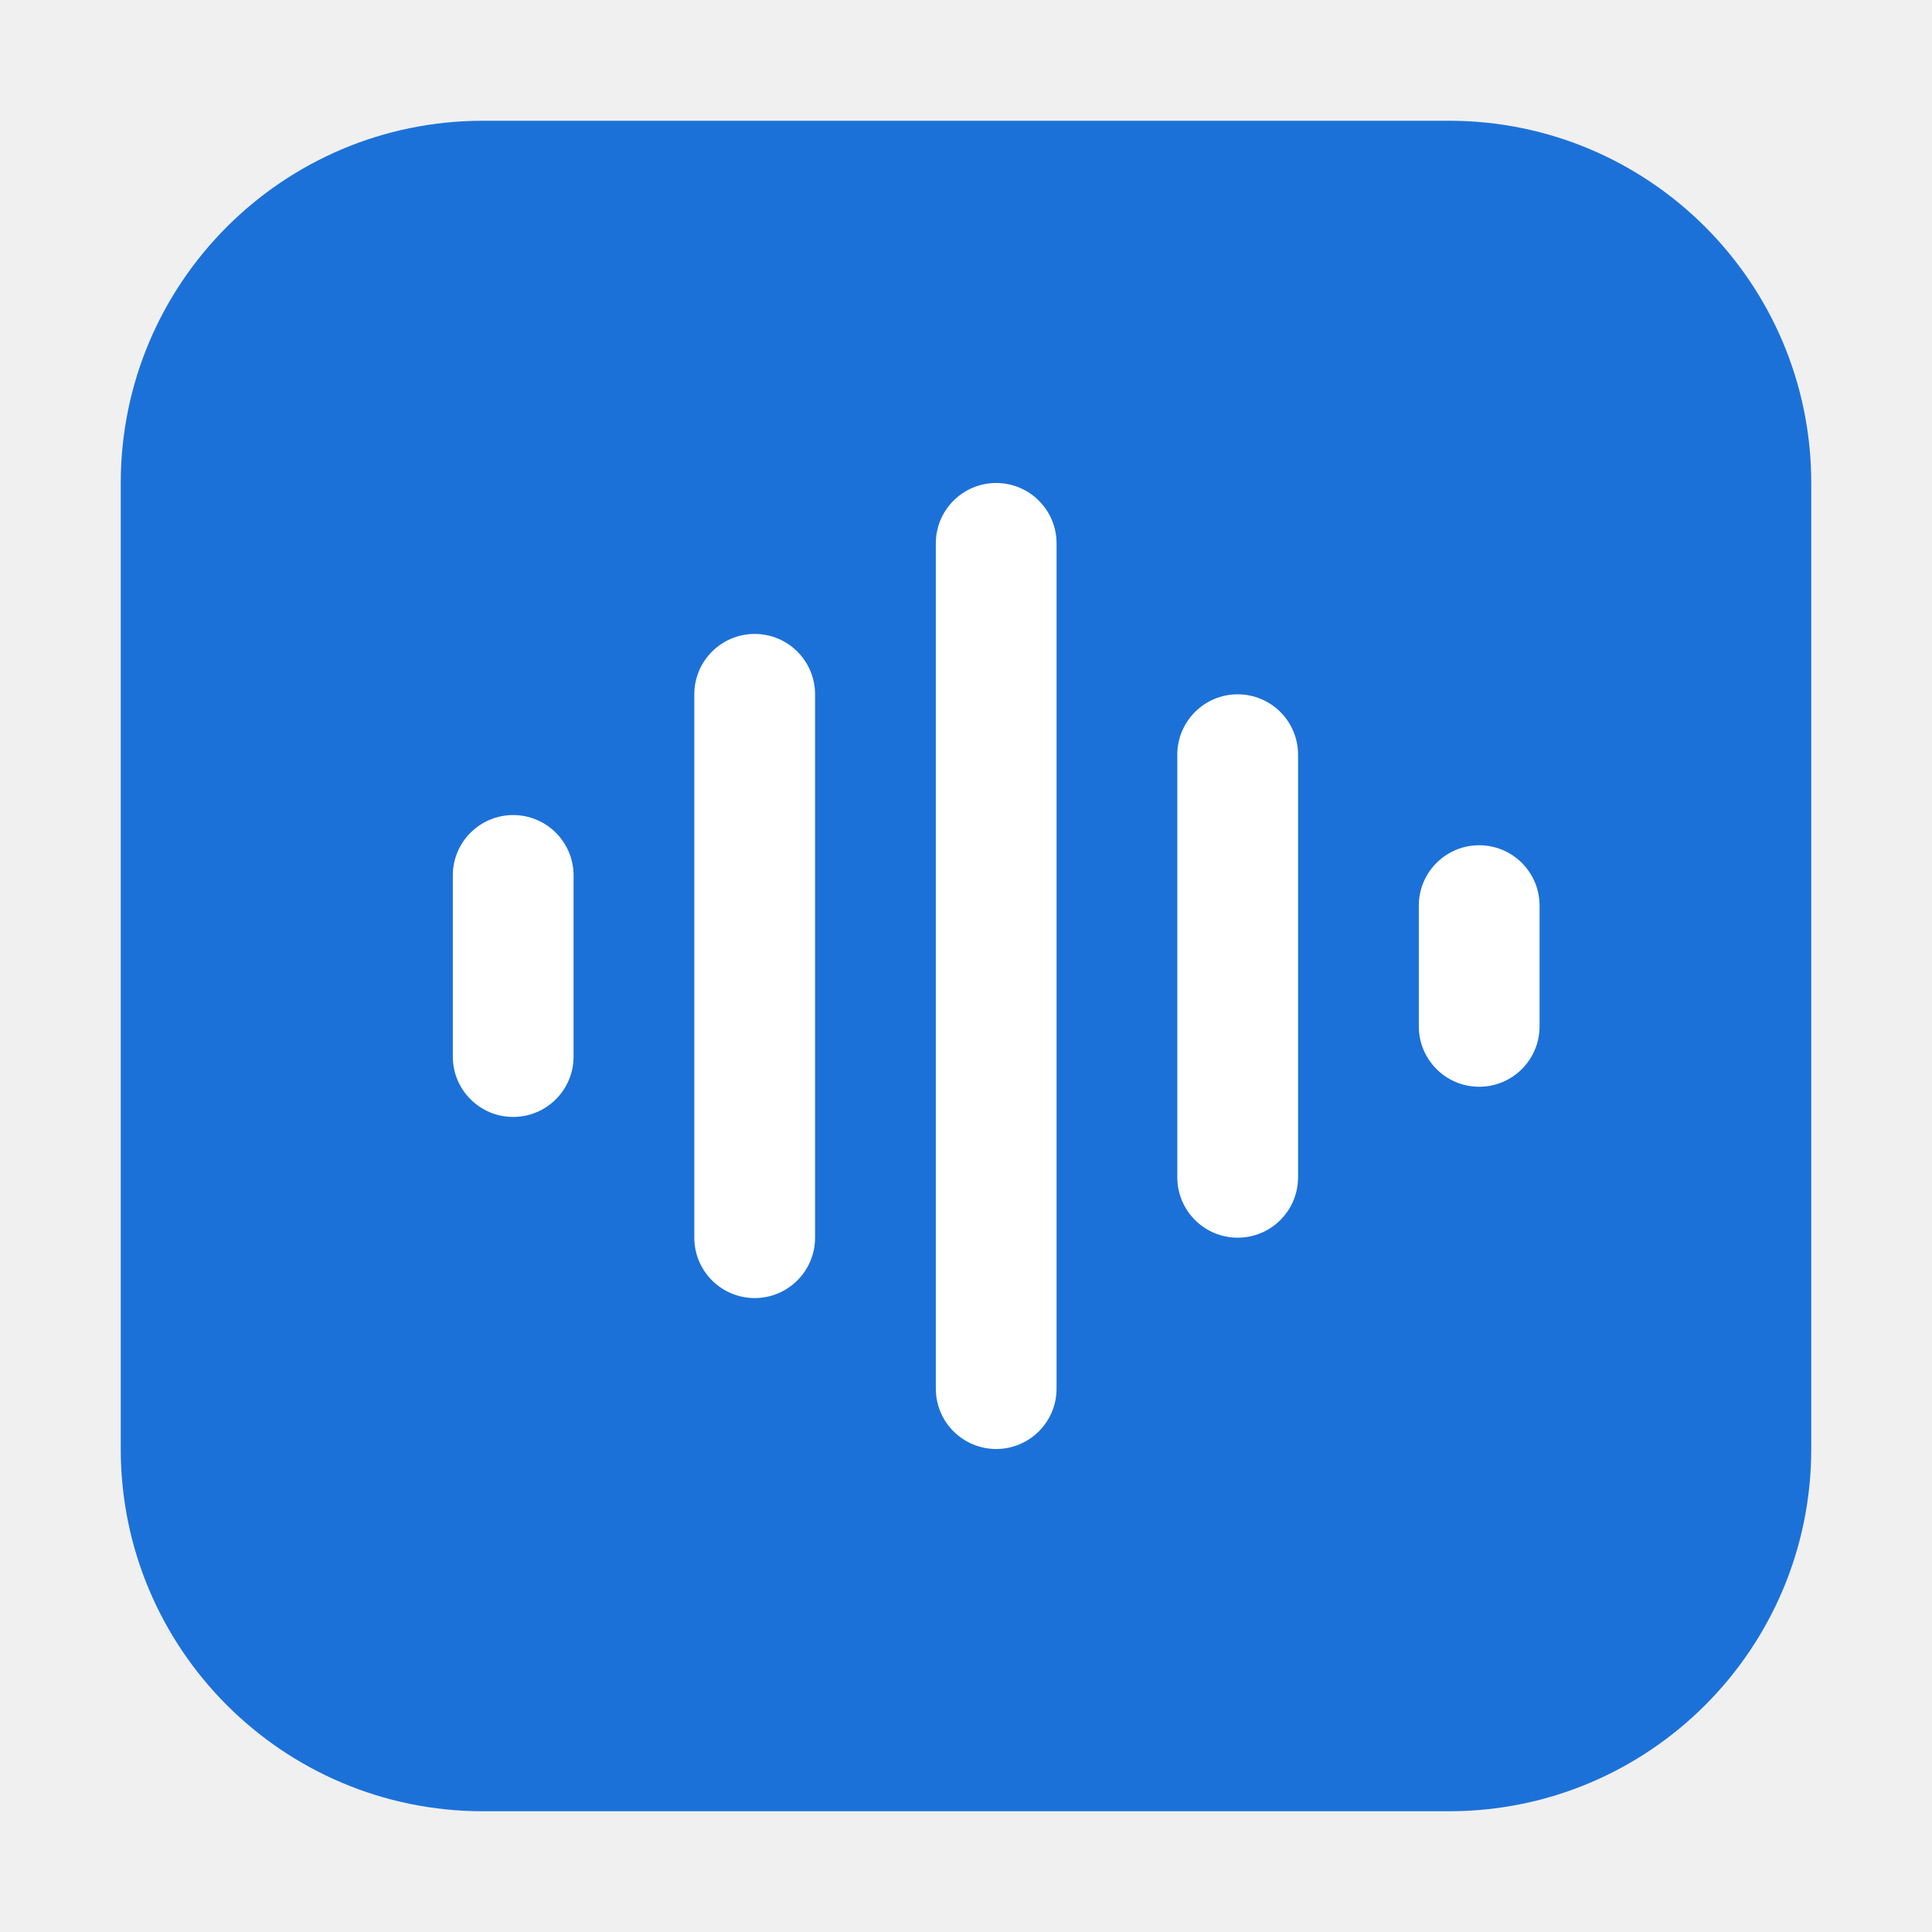
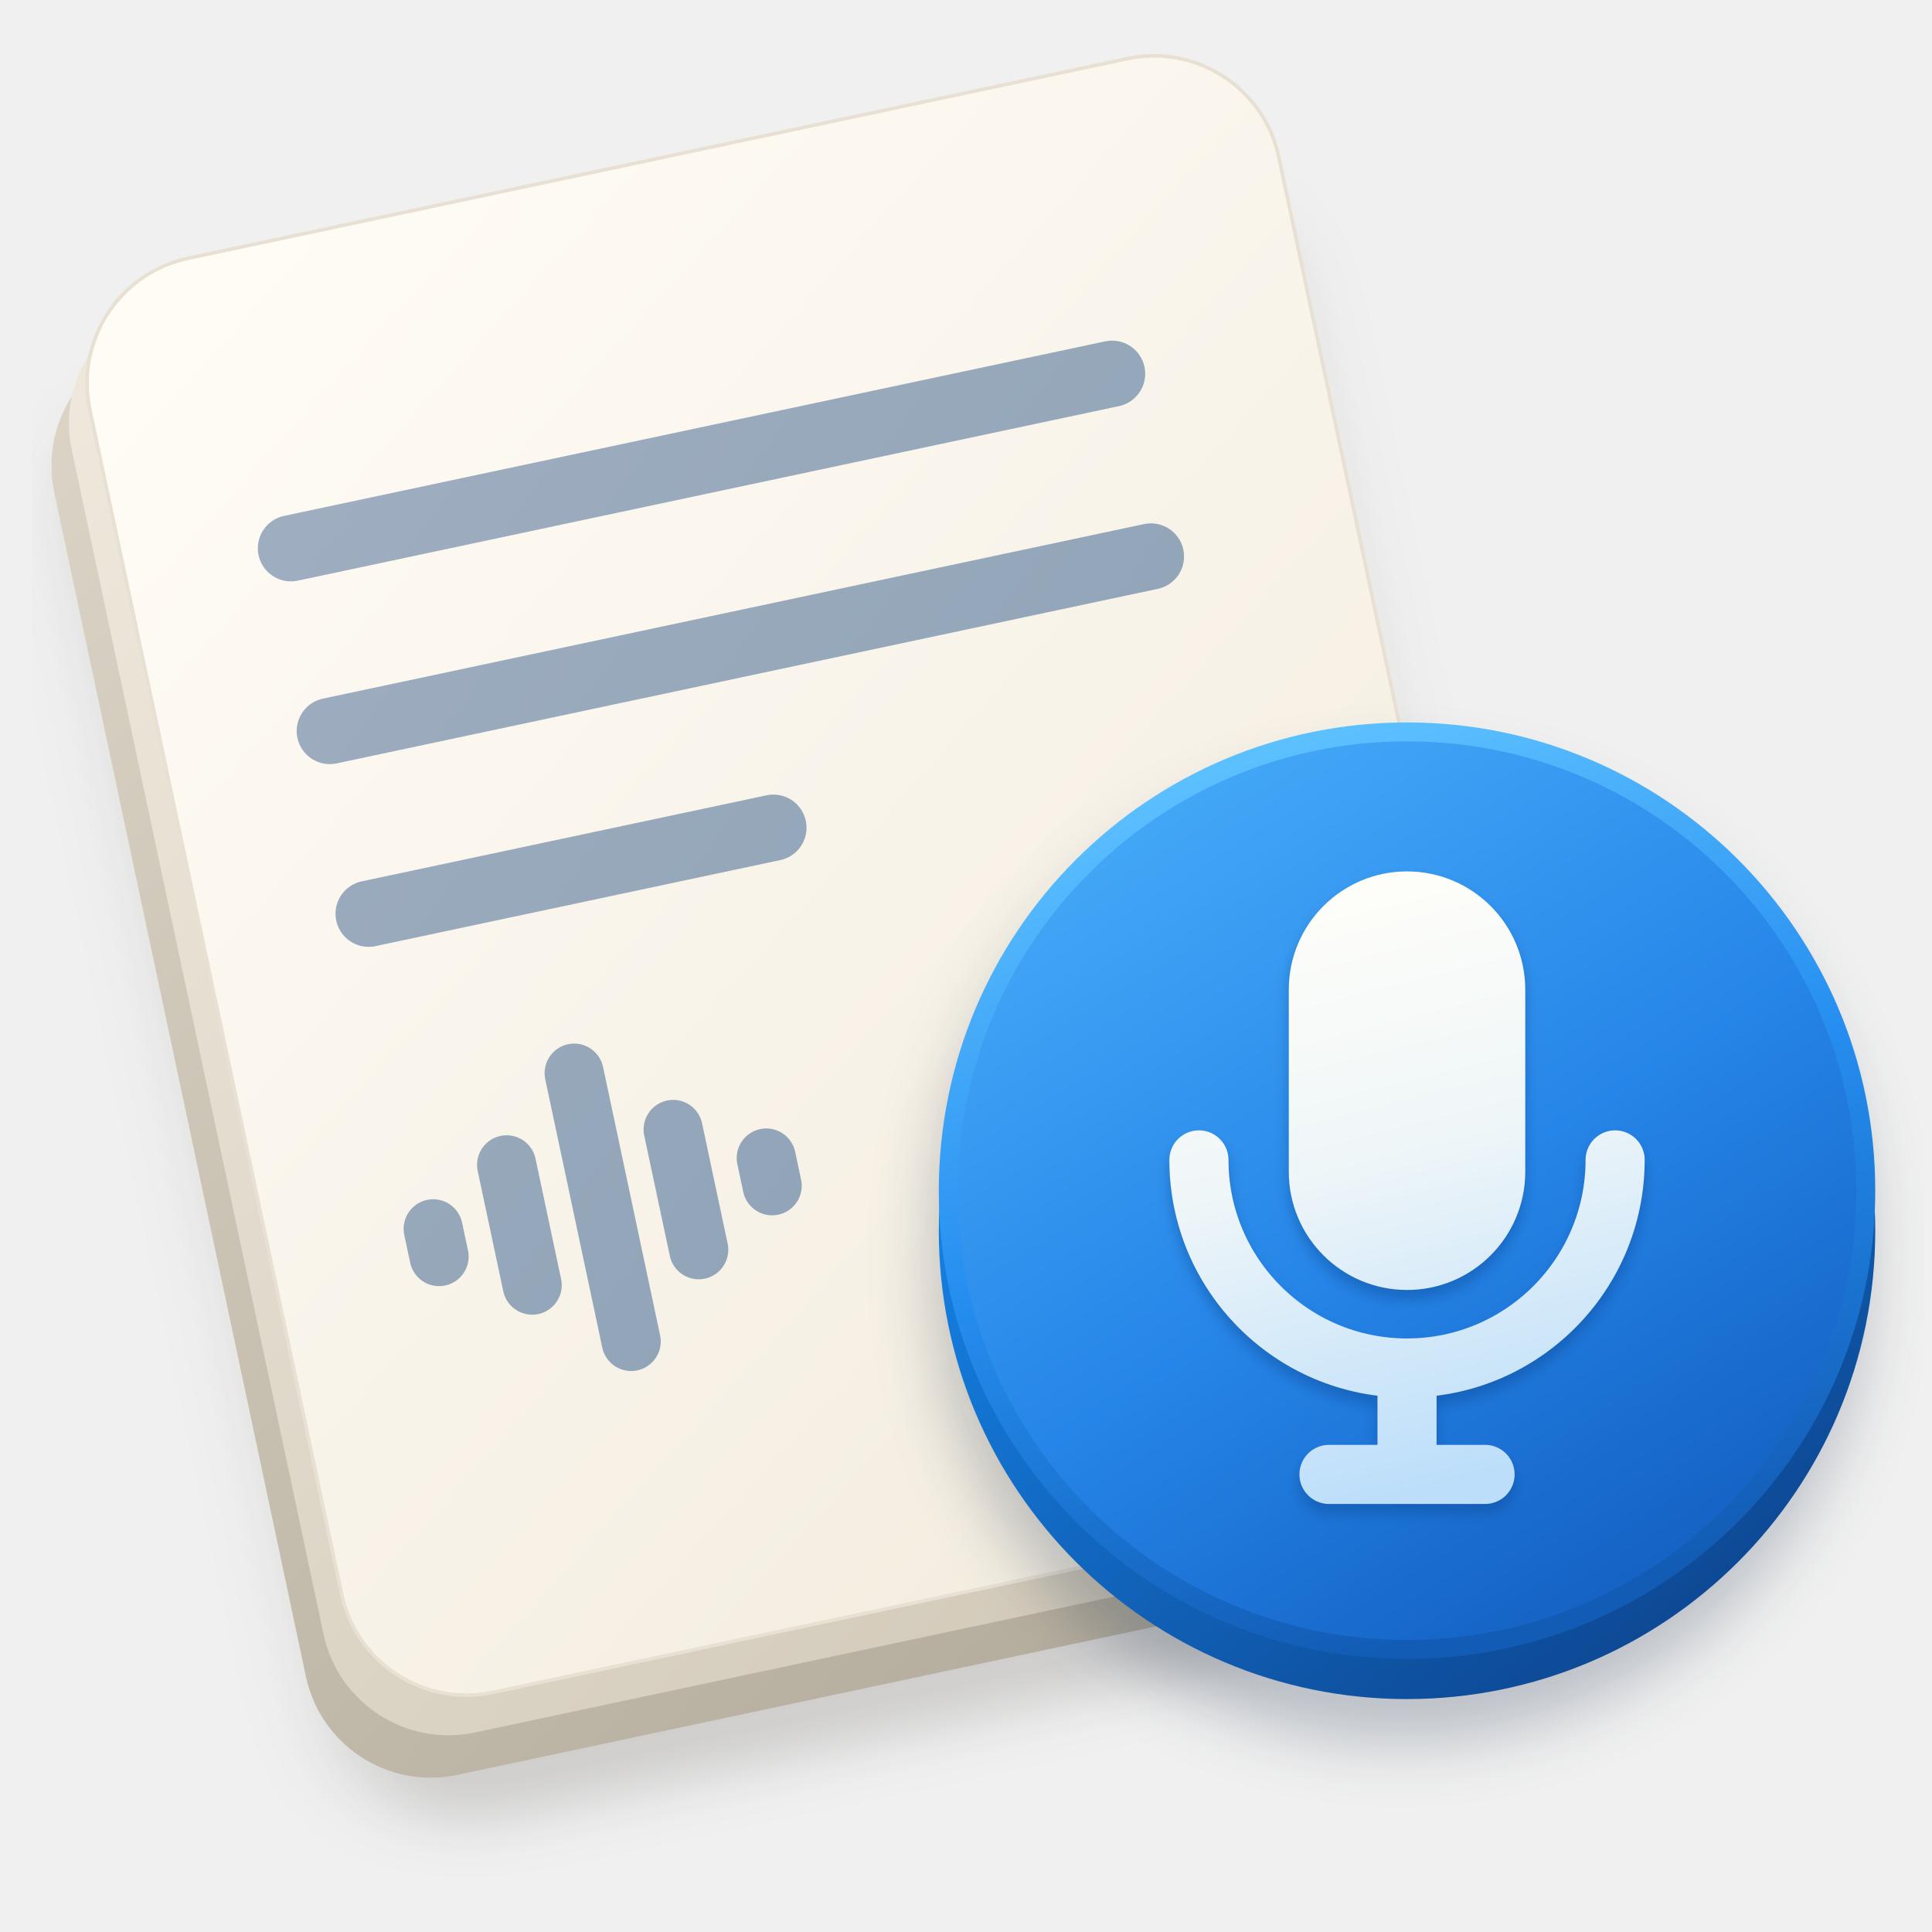
- <svg xmlns="http://www.w3.org/2000/svg" width="128" height="128" viewBox="0 0 128 128">
-   <rect x="8" y="8" width="112" height="112" rx="24" fill="#1c71d8" />
-   <g fill="#ffffff">
-     <rect x="30" y="54" width="8" height="20" rx="4" />
-     <rect x="46" y="42" width="8" height="44" rx="4" />
-     <rect x="62" y="32" width="8" height="64" rx="4" />
-     <rect x="78" y="46" width="8" height="36" rx="4" />
-     <rect x="94" y="56" width="8" height="16" rx="4" />
+ <svg xmlns="http://www.w3.org/2000/svg" width="128" height="128" viewBox="121 114.5 817 817" fill="none" role="img" aria-labelledby="title description">
+   <defs>
+     <linearGradient id="paper-edge" x1="206" y1="175" x2="660" y2="844" gradientUnits="userSpaceOnUse">
+       <stop stop-color="#DDD6C8" />
+       <stop offset="1" stop-color="#AFA797" />
+     </linearGradient>
+     <linearGradient id="paper-middle" x1="220" y1="184" x2="678" y2="817" gradientUnits="userSpaceOnUse">
+       <stop stop-color="#EFE9DD" />
+       <stop offset="1" stop-color="#CFC6B5" />
+     </linearGradient>
+     <linearGradient id="paper-face" x1="250" y1="190" x2="684" y2="790" gradientUnits="userSpaceOnUse">
+       <stop stop-color="#FFFCF6" />
+       <stop offset="1" stop-color="#F2EBDD" />
+     </linearGradient>
+     <linearGradient id="ink" x1="276" y1="302" x2="598" y2="658" gradientUnits="userSpaceOnUse">
+       <stop stop-color="#9EADBF" />
+       <stop offset="1" stop-color="#8DA1B5" />
+     </linearGradient>
+     <linearGradient id="badge-edge" x1="588" y1="509" x2="826" y2="822" gradientUnits="userSpaceOnUse">
+       <stop stop-color="#1689EF" />
+       <stop offset="1" stop-color="#0D4691" />
+     </linearGradient>
+     <linearGradient id="badge-rim" x1="656" y1="434" x2="766" y2="794" gradientUnits="userSpaceOnUse">
+       <stop stop-color="#5CC0FF" />
+       <stop offset="0.48" stop-color="#258EF0" />
+       <stop offset="1" stop-color="#125CB5" />
+     </linearGradient>
+     <linearGradient id="badge-face" x1="608" y1="465" x2="809" y2="788" gradientUnits="userSpaceOnUse">
+       <stop stop-color="#42A6F6" />
+       <stop offset="0.52" stop-color="#2685E8" />
+       <stop offset="1" stop-color="#1462C4" />
+     </linearGradient>
+     <linearGradient id="mic-face" x1="687" y1="484" x2="751" y2="738" gradientUnits="userSpaceOnUse">
+       <stop stop-color="#FFFEF9" />
+       <stop offset="0.45" stop-color="#EFF6F8" />
+       <stop offset="1" stop-color="#BCDEFA" />
+     </linearGradient>
+     <filter id="document-shadow" x="-20%" y="-15%" width="150%" height="150%" color-interpolation-filters="sRGB">
+       <feGaussianBlur in="SourceAlpha" stdDeviation="15" />
+       <feOffset dx="9" dy="22" result="shadow-offset" />
+       <feFlood flood-color="#3B372F" flood-opacity="0.18" />
+       <feComposite in2="shadow-offset" operator="in" />
+       <feMerge>
+         <feMergeNode />
+         <feMergeNode in="SourceGraphic" />
+       </feMerge>
+     </filter>
+     <filter id="badge-shadow" x="-25%" y="-20%" width="150%" height="155%" color-interpolation-filters="sRGB">
+       <feGaussianBlur in="SourceAlpha" stdDeviation="13" />
+       <feOffset dx="-3" dy="19" result="shadow-offset" />
+       <feFlood flood-color="#182D49" flood-opacity="0.24" />
+       <feComposite in2="shadow-offset" operator="in" />
+       <feMerge>
+         <feMergeNode />
+         <feMergeNode in="SourceGraphic" />
+       </feMerge>
+     </filter>
+     <filter id="mic-shadow" x="-25%" y="-15%" width="150%" height="145%" color-interpolation-filters="sRGB">
+       <feGaussianBlur in="SourceAlpha" stdDeviation="3" />
+       <feOffset dy="4" result="shadow-offset" />
+       <feFlood flood-color="#073E84" flood-opacity="0.36" />
+       <feComposite in2="shadow-offset" operator="in" />
+       <feMerge>
+         <feMergeNode />
+         <feMergeNode in="SourceGraphic" />
+       </feMerge>
+     </filter>
+   </defs>
+   <g id="document" transform="rotate(-12 462 482)">
+     <rect id="paper-back" x="184" y="206" width="514" height="620" rx="54" fill="url(#paper-edge)" filter="url(#document-shadow)" />
+     <rect id="paper-middle-layer" x="195" y="190" width="514" height="620" rx="54" fill="url(#paper-middle)" />
+     <rect id="paper-front" x="206" y="175" width="514" height="620" rx="54" fill="url(#paper-face)" stroke="#E7E0D3" stroke-width="1.5" />
+     <g id="text-lines" stroke="url(#ink)" stroke-width="28" stroke-linecap="round">
+       <path d="M 277 304 H 632" />
+       <path d="M 277 383 H 632" />
+       <path d="M 277 462 H 452" />
+     </g>
+     <g id="waveform" stroke="url(#ink)" stroke-width="25" stroke-linecap="round">
+       <path d="M 276 598 V 610" />
+       <path d="M 312 578 V 630" />
+       <path d="M 348 546 V 662" />
+       <path d="M 384 578 V 630" />
+       <path d="M 420 598 V 610" />
+     </g>
+   </g>
+   <g id="microphone-badge" filter="url(#badge-shadow)">
+     <circle id="badge-depth" cx="716" cy="635" r="198" fill="url(#badge-edge)" />
+     <circle id="badge-border" cx="716" cy="618" r="198" fill="url(#badge-rim)" />
+     <circle id="badge-front" cx="716" cy="618" r="190" fill="url(#badge-face)" />
+   </g>
+   <g id="microphone" filter="url(#mic-shadow)">
+     <rect id="mic-capsule" x="666" y="483" width="100" height="177" rx="50" fill="url(#mic-face)" />
+     <path id="mic-stand" d="M 628 605 A 88 88 0 0 0 804 605 M 716 693 V 738 M 683 738 H 749" stroke="url(#mic-face)" stroke-width="25" stroke-linecap="round" stroke-linejoin="round" />
  </g>
</svg>
